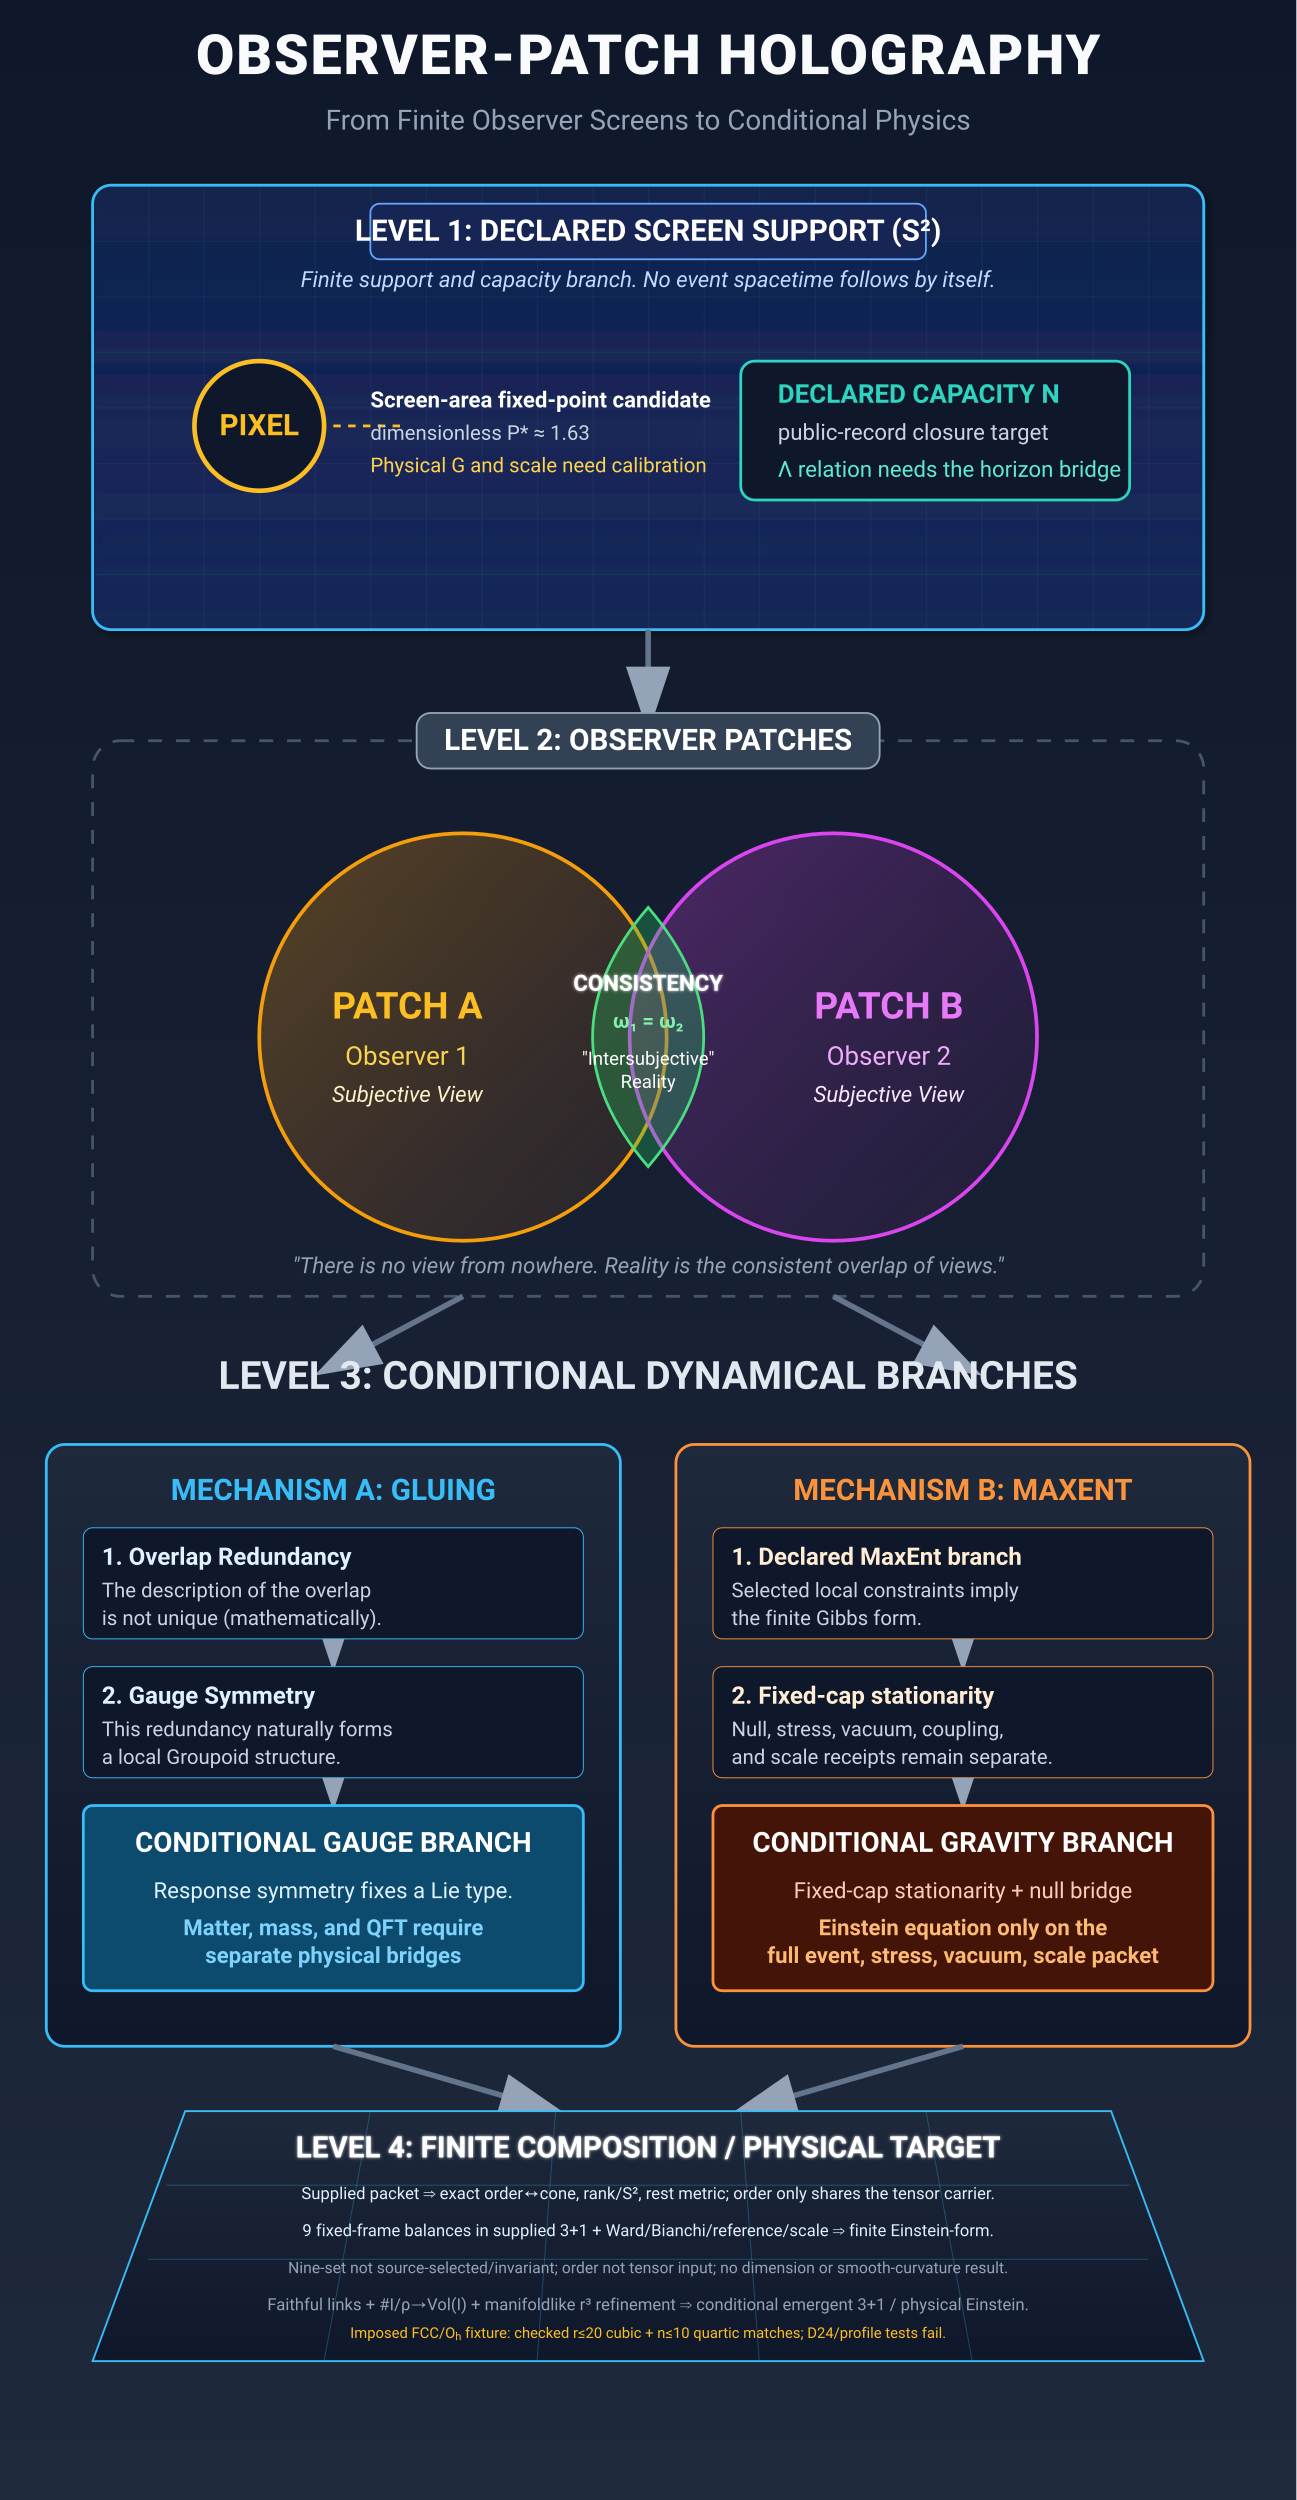
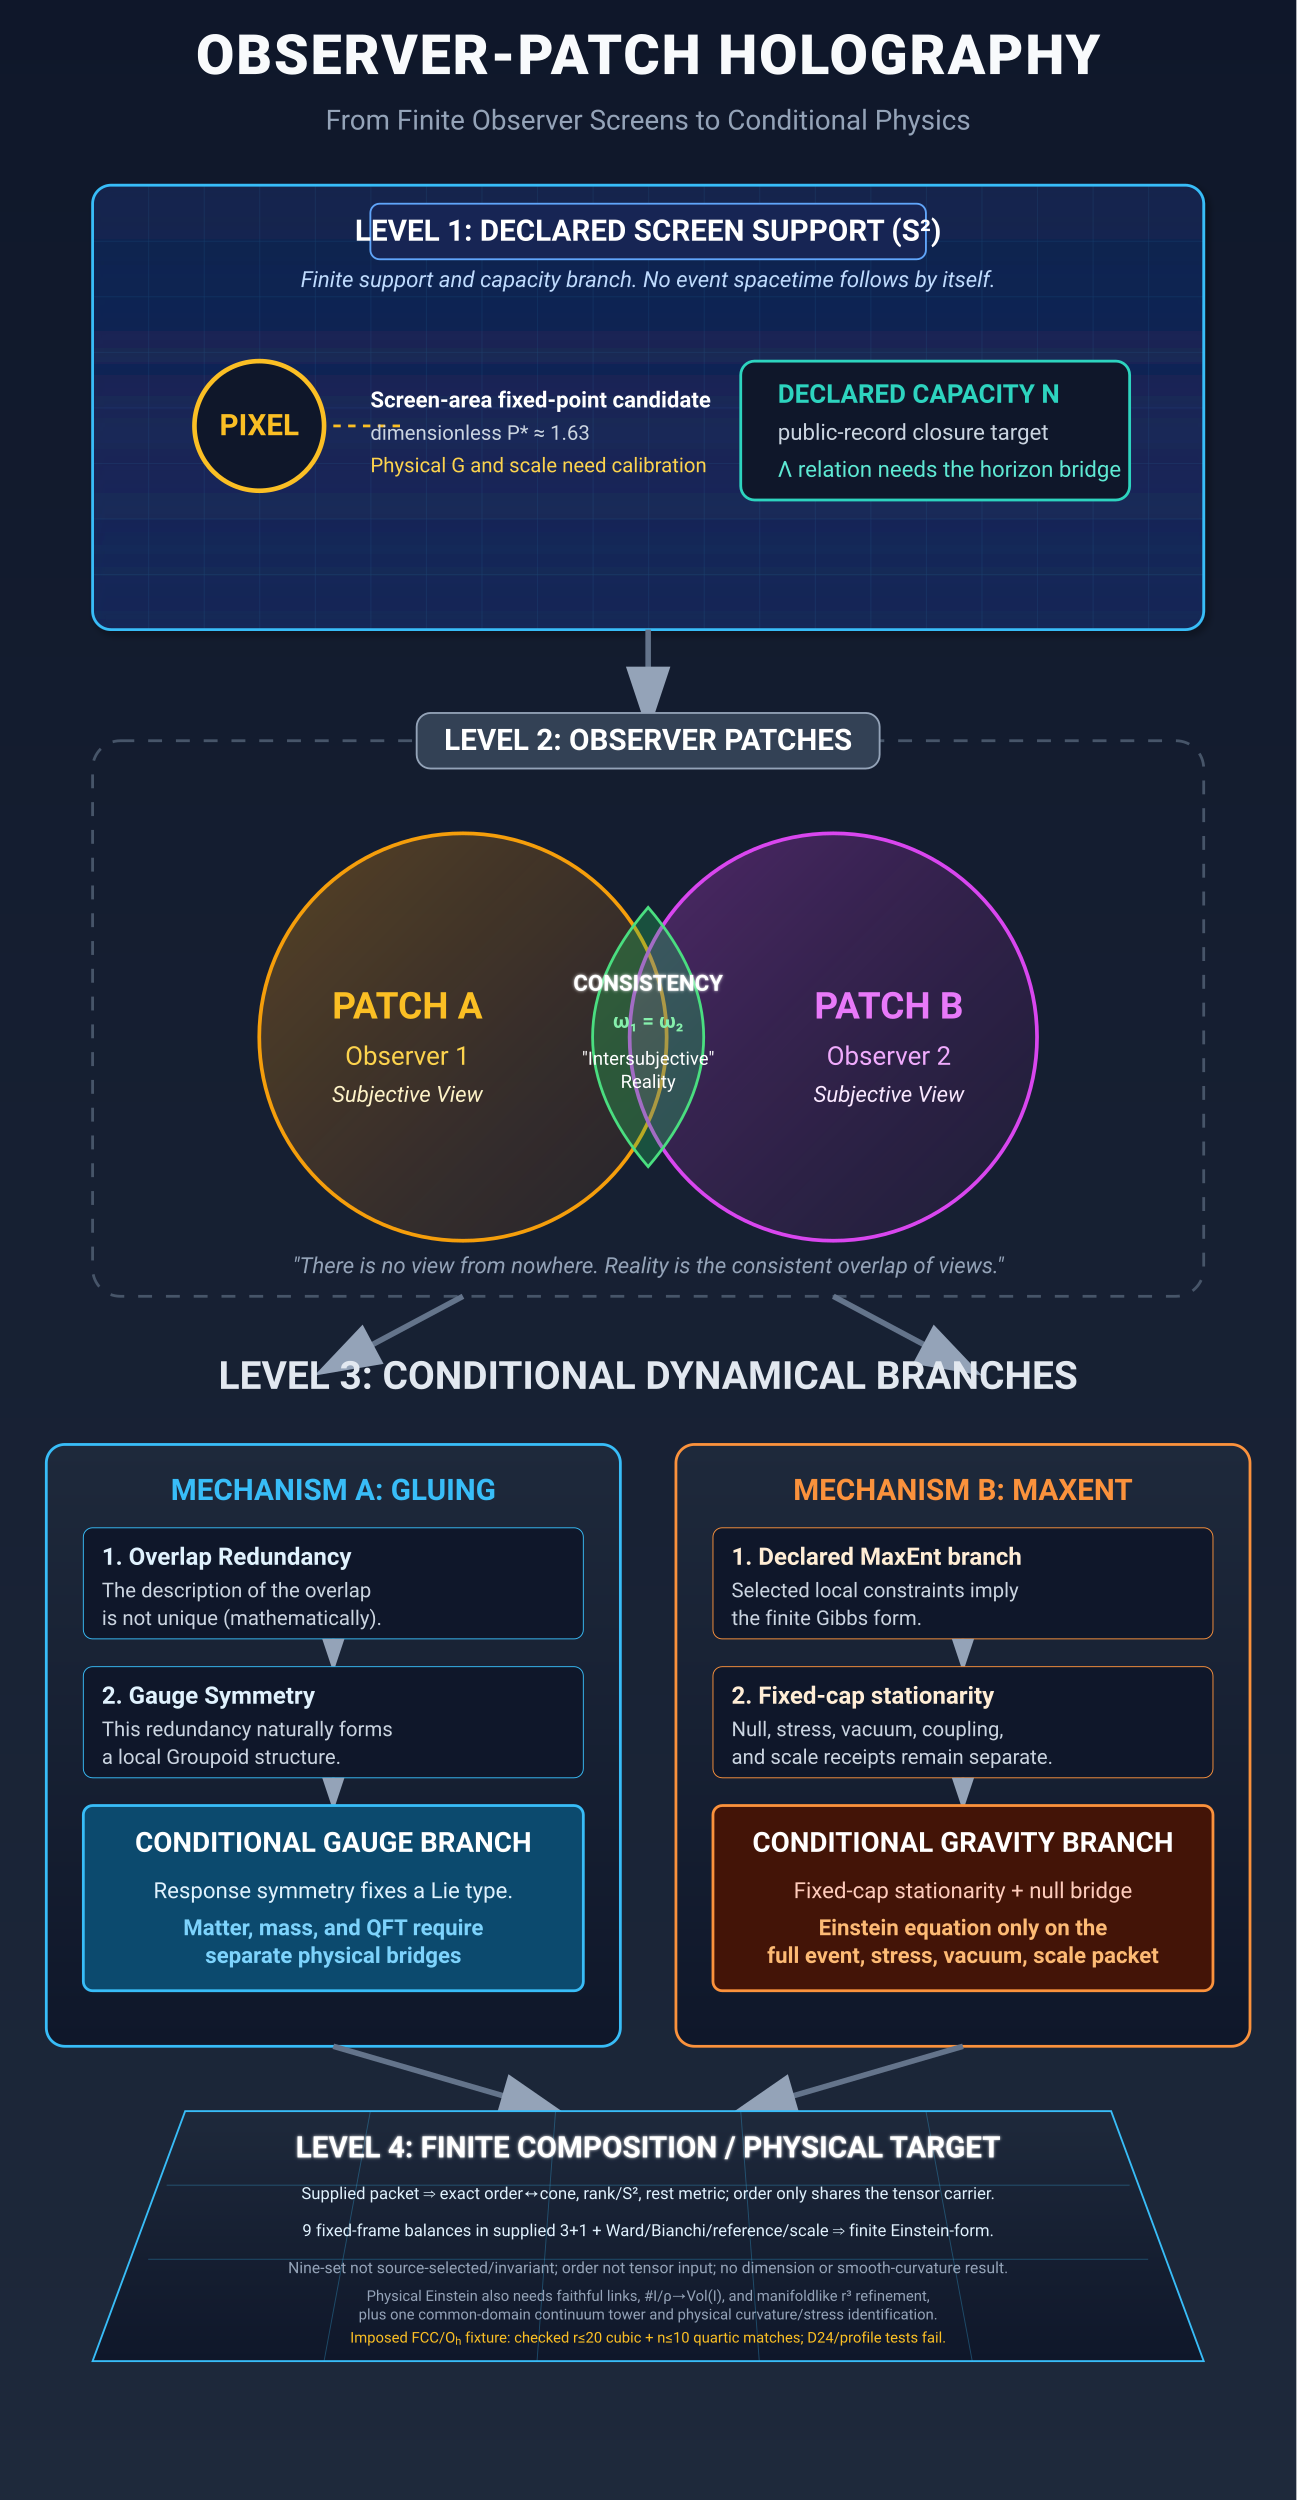
<svg xmlns="http://www.w3.org/2000/svg" width="1400" height="2700" viewBox="0 0 1400 2700" font-family="'Segoe UI', Roboto, Helvetica, Arial, sans-serif">
  <defs>
    <linearGradient id="bgGrad" x1="0%" y1="0%" x2="0%" y2="100%">
      <stop offset="0%" style="stop-color:#0f172a;stop-opacity:1" />
      <stop offset="100%" style="stop-color:#1e293b;stop-opacity:1" />
    </linearGradient>
    <linearGradient id="screenFill" x1="0%" y1="0%" x2="0%" y2="100%">
      <stop offset="0%" style="stop-color:#172554;stop-opacity:0.8" />
      <stop offset="100%" style="stop-color:#1e3a8a;stop-opacity:0.4" />
    </linearGradient>
    <linearGradient id="mechCard" x1="0%" y1="0%" x2="0%" y2="100%">
      <stop offset="0%" style="stop-color:#1e293b;stop-opacity:1" />
      <stop offset="100%" style="stop-color:#0f172a;stop-opacity:1" />
    </linearGradient>
    <linearGradient id="patchAGrad" x1="0%" y1="0%" x2="100%" y2="100%">
      <stop offset="0%" style="stop-color:#f59e0b;stop-opacity:0.3" />
      <stop offset="100%" style="stop-color:#b45309;stop-opacity:0.1" />
    </linearGradient>
    <linearGradient id="patchBGrad" x1="0%" y1="0%" x2="100%" y2="100%">
      <stop offset="0%" style="stop-color:#d946ef;stop-opacity:0.3" />
      <stop offset="100%" style="stop-color:#701a75;stop-opacity:0.1" />
    </linearGradient>
    <filter id="glow" x="-20%" y="-20%" width="140%" height="140%">
      <feGaussianBlur stdDeviation="2" result="coloredBlur" />
      <feMerge>
        <feMergeNode in="coloredBlur" />
        <feMergeNode in="SourceGraphic" />
      </feMerge>
    </filter>
    <filter id="shadow" x="-20%" y="-20%" width="140%" height="140%">
      <feGaussianBlur in="SourceAlpha" stdDeviation="4" />
      <feOffset dx="4" dy="4" result="offsetblur" />
      <feComponentTransfer>
        <feFuncA type="linear" slope="0.5" />
      </feComponentTransfer>
      <feMerge>
        <feMergeNode />
        <feMergeNode in="SourceGraphic" />
      </feMerge>
    </filter>
    <marker id="arrow" markerWidth="14" markerHeight="14" refX="10" refY="4" orient="auto" markerUnits="strokeWidth">
      <path d="M0,0 L0,8 L12,4 z" fill="#94a3b8" />
    </marker>
    <pattern id="grid" width="60" height="60" patternUnits="userSpaceOnUse">
      <path d="M 60 0 L 0 0 0 60" fill="none" stroke="#38bdf8" stroke-width="1" stroke-opacity="0.15" />
    </pattern>
  </defs>
  <rect width="100%" height="100%" fill="url(#bgGrad)" />
  <text x="700" y="80" text-anchor="middle" font-size="60" font-weight="900" fill="#f8fafc" letter-spacing="2">OBSERVER-PATCH HOLOGRAPHY</text>
  <text x="700" y="140" text-anchor="middle" font-size="30" fill="#94a3b8">From Finite Observer Screens to Conditional Physics</text>
  <g id="Level1" transform="translate(100, 200)">
    <rect width="1200" height="480" rx="20" fill="url(#screenFill)" stroke="#38bdf8" stroke-width="3" filter="url(#shadow)" />
    <rect width="1200" height="480" rx="20" fill="url(#grid)" />
    <rect x="300" y="20" width="600" height="60" rx="10" fill="#172554" stroke="#60a5fa" stroke-width="2" />
    <text x="600" y="60" text-anchor="middle" font-size="32" font-weight="bold" fill="#ffffff">LEVEL 1: DECLARED SCREEN SUPPORT (S²)</text>
    <text x="600" y="110" text-anchor="middle" font-size="24" fill="#bfdbfe" font-style="italic">Finite support and capacity branch. No event spacetime follows by itself.</text>
    <g transform="translate(100, 180)">
      <circle cx="80" cy="80" r="70" fill="#0f172a" stroke="#fbbf24" stroke-width="5" />
      <text x="80" y="90" text-anchor="middle" font-size="32" font-weight="bold" fill="#fbbf24">PIXEL</text>
      <line x1="160" y1="80" x2="240" y2="80" stroke="#fbbf24" stroke-width="3" stroke-dasharray="8,8" />
      <text x="200" y="60" font-size="24" font-weight="bold" fill="#ffffff">Screen-area fixed-point candidate</text>
      <text x="200" y="95" font-size="22" fill="#cbd5e1">dimensionless P* ≈ 1.63</text>
      <text x="200" y="130" font-size="22" fill="#fcd34d">Physical G and scale need calibration</text>
    </g>
    <g transform="translate(700, 180)">
      <rect x="0" y="10" width="420" height="150" rx="15" fill="#0f172a" stroke="#2dd4bf" stroke-width="3" />
      <text x="40" y="55" font-size="28" font-weight="bold" fill="#2dd4bf">DECLARED CAPACITY N</text>
      <text x="40" y="95" font-size="24" fill="#cbd5e1">public-record closure target</text>
      <text x="40" y="135" font-size="24" fill="#5eead4">Λ relation needs the horizon bridge</text>
    </g>
  </g>
  <line x1="700" y1="680" x2="700" y2="780" stroke="#64748b" stroke-width="6" marker-end="url(#arrow)" />
  <g id="Level2" transform="translate(100, 800)">
    <rect width="1200" height="600" rx="30" fill="none" stroke="#475569" stroke-width="3" stroke-dasharray="15,15" />
    <rect x="350" y="-30" width="500" height="60" rx="15" fill="#334155" stroke="#94a3b8" stroke-width="2" />
    <text x="600" y="10" text-anchor="middle" font-size="32" font-weight="bold" fill="#ffffff">LEVEL 2: OBSERVER PATCHES</text>
    <g transform="translate(200, 120)">
      <circle cx="200" cy="200" r="220" fill="url(#patchAGrad)" stroke="#f59e0b" stroke-width="4" />
      <circle cx="600" cy="200" r="220" fill="url(#patchBGrad)" stroke="#d946ef" stroke-width="4" />
      <text x="140" y="180" text-anchor="middle" font-size="40" font-weight="bold" fill="#fbbf24">PATCH A</text>
      <text x="140" y="230" text-anchor="middle" font-size="28" fill="#fcd34d">Observer 1</text>
      <text x="140" y="270" text-anchor="middle" font-size="24" fill="#fef3c7" font-style="italic">Subjective View</text>
      <text x="660" y="180" text-anchor="middle" font-size="40" font-weight="bold" fill="#e879f9">PATCH B</text>
      <text x="660" y="230" text-anchor="middle" font-size="28" fill="#f0abfc">Observer 2</text>
      <text x="660" y="270" text-anchor="middle" font-size="24" fill="#fae8ff" font-style="italic">Subjective View</text>
      <path d="M 400 60 Q 520 200 400 340 Q 280 200 400 60 Z" fill="#22c55e" stroke="#4ade80" stroke-width="3" fill-opacity="0.3" />
      <text x="400" y="150" text-anchor="middle" font-size="24" font-weight="bold" fill="#ffffff" filter="url(#glow)">CONSISTENCY</text>
      <text x="400" y="190" text-anchor="middle" font-size="22" font-weight="bold" fill="#86efac">ω₁ = ω₂</text>
      <text x="400" y="230" text-anchor="middle" font-size="20" fill="#ffffff">"Intersubjective"</text>
      <text x="400" y="255" text-anchor="middle" font-size="20" fill="#ffffff">Reality</text>
    </g>
    <text x="600" y="575" text-anchor="middle" font-size="24" font-style="italic" fill="#94a3b8">"There is no view from nowhere. Reality is the consistent overlap of views."</text>
  </g>
  <line x1="500" y1="1400" x2="350" y2="1480" stroke="#64748b" stroke-width="6" marker-end="url(#arrow)" />
  <line x1="900" y1="1400" x2="1050" y2="1480" stroke="#64748b" stroke-width="6" marker-end="url(#arrow)" />
  <g id="Level3" transform="translate(0, 1500)">
    <text x="700" y="0" text-anchor="middle" font-size="42" font-weight="bold" fill="#e2e8f0">LEVEL 3: CONDITIONAL DYNAMICAL BRANCHES</text>
    <g transform="translate(50, 60)">
      <rect width="620" height="650" rx="20" fill="url(#mechCard)" stroke="#38bdf8" stroke-width="3" />
      <text x="310" y="60" text-anchor="middle" font-size="32" font-weight="bold" fill="#38bdf8">MECHANISM A: GLUING</text>
      <rect x="40" y="90" width="540" height="120" rx="10" fill="#0f172a" stroke="#38bdf8" stroke-width="1" />
      <text x="60" y="130" font-size="26" font-weight="bold" fill="#e0f2fe">1. Overlap Redundancy</text>
      <text x="60" y="165" font-size="22" fill="#cbd5e1">The description of the overlap</text>
      <text x="60" y="195" font-size="22" fill="#cbd5e1">is not unique (mathematically).</text>
      <line x1="310" y1="210" x2="310" y2="240" stroke="#38bdf8" stroke-width="3" marker-end="url(#arrow)" />
      <rect x="40" y="240" width="540" height="120" rx="10" fill="#0f172a" stroke="#38bdf8" stroke-width="1" />
      <text x="60" y="280" font-size="26" font-weight="bold" fill="#e0f2fe">2. Gauge Symmetry</text>
      <text x="60" y="315" font-size="22" fill="#cbd5e1">This redundancy naturally forms</text>
      <text x="60" y="345" font-size="22" fill="#cbd5e1">a local Groupoid structure.</text>
      <line x1="310" y1="360" x2="310" y2="390" stroke="#38bdf8" stroke-width="3" marker-end="url(#arrow)" />
      <rect x="40" y="390" width="540" height="200" rx="10" fill="#0c4a6e" stroke="#38bdf8" stroke-width="3" />
      <text x="310" y="440" text-anchor="middle" font-size="30" font-weight="bold" fill="#ffffff">CONDITIONAL GAUGE BRANCH</text>
      <text x="310" y="490" text-anchor="middle" font-size="24" fill="#e0f2fe">Response symmetry fixes a Lie type.</text>
      <text x="310" y="530" text-anchor="middle" font-size="24" fill="#7dd3fc" font-weight="bold">Matter, mass, and QFT require</text>
      <text x="310" y="560" text-anchor="middle" font-size="24" fill="#7dd3fc" font-weight="bold">separate physical bridges</text>
    </g>
    <g transform="translate(730, 60)">
      <rect width="620" height="650" rx="20" fill="url(#mechCard)" stroke="#fb923c" stroke-width="3" />
      <text x="310" y="60" text-anchor="middle" font-size="32" font-weight="bold" fill="#fb923c">MECHANISM B: MAXENT</text>
      <rect x="40" y="90" width="540" height="120" rx="10" fill="#0f172a" stroke="#fb923c" stroke-width="1" />
      <text x="60" y="130" font-size="26" font-weight="bold" fill="#ffedd5">1. Declared MaxEnt branch</text>
      <text x="60" y="165" font-size="22" fill="#cbd5e1">Selected local constraints imply</text>
      <text x="60" y="195" font-size="22" fill="#cbd5e1">the finite Gibbs form.</text>
      <line x1="310" y1="210" x2="310" y2="240" stroke="#fb923c" stroke-width="3" marker-end="url(#arrow)" />
      <rect x="40" y="240" width="540" height="120" rx="10" fill="#0f172a" stroke="#fb923c" stroke-width="1" />
      <text x="60" y="280" font-size="26" font-weight="bold" fill="#ffedd5">2. Fixed-cap stationarity</text>
      <text x="60" y="315" font-size="22" fill="#cbd5e1">Null, stress, vacuum, coupling,</text>
      <text x="60" y="345" font-size="22" fill="#cbd5e1">and scale receipts remain separate.</text>
      <line x1="310" y1="360" x2="310" y2="390" stroke="#fb923c" stroke-width="3" marker-end="url(#arrow)" />
      <rect x="40" y="390" width="540" height="200" rx="10" fill="#431407" stroke="#fb923c" stroke-width="3" />
      <text x="310" y="440" text-anchor="middle" font-size="30" font-weight="bold" fill="#ffffff">CONDITIONAL GRAVITY BRANCH</text>
      <text x="310" y="490" text-anchor="middle" font-size="24" fill="#ffccbc">Fixed-cap stationarity + null bridge</text>
      <text x="310" y="530" text-anchor="middle" font-size="24" fill="#fdba74" font-weight="bold">Einstein equation only on the</text>
      <text x="310" y="560" text-anchor="middle" font-size="24" fill="#fdba74" font-weight="bold">full event, stress, vacuum, scale packet</text>
    </g>
  </g>
  <line x1="360" y1="2210" x2="600" y2="2280" stroke="#64748b" stroke-width="6" marker-end="url(#arrow)" />
  <line x1="1040" y1="2210" x2="800" y2="2280" stroke="#64748b" stroke-width="6" marker-end="url(#arrow)" />
  <g id="Level4" transform="translate(100, 2280)">
    <path d="M 100 0 L 1100 0 L 1200 270 L 0 270 Z" fill="url(#mechCard)" stroke="#38bdf8" stroke-width="2" />
    <line x1="300" y1="0" x2="250" y2="270" stroke="#38bdf8" stroke-width="1" opacity="0.3" />
    <line x1="500" y1="0" x2="480" y2="270" stroke="#38bdf8" stroke-width="1" opacity="0.3" />
    <line x1="700" y1="0" x2="720" y2="270" stroke="#38bdf8" stroke-width="1" opacity="0.3" />
    <line x1="900" y1="0" x2="950" y2="270" stroke="#38bdf8" stroke-width="1" opacity="0.3" />
    <line x1="80" y1="80" x2="1120" y2="80" stroke="#38bdf8" stroke-width="1" opacity="0.3" />
    <line x1="60" y1="160" x2="1140" y2="160" stroke="#38bdf8" stroke-width="1" opacity="0.3" />
    <text x="600" y="50" text-anchor="middle" font-size="32" font-weight="bold" fill="#ffffff" filter="url(#glow)">LEVEL 4: FINITE COMPOSITION / PHYSICAL TARGET</text>
    <text x="600" y="95" text-anchor="middle" font-size="18" fill="#e0f2fe">Supplied packet ⇒ exact order↔cone, rank/S², rest metric; order only shares the tensor carrier.</text>
    <text x="600" y="135" text-anchor="middle" font-size="18" fill="#e0f2fe">9 fixed-frame balances in supplied 3+1 + Ward/Bianchi/reference/scale ⇒ finite Einstein-form.</text>
    <text x="600" y="175" text-anchor="middle" font-size="17" fill="#94a3b8">Nine-set not source-selected/invariant; order not tensor input; no dimension or smooth-curvature result.</text>
-     <text x="600" y="215" text-anchor="middle" font-size="18" fill="#94a3b8">Faithful links + #I/ρ→Vol(I) + manifoldlike r³ refinement ⇒ conditional emergent 3+1 / physical Einstein.</text>
-     <text x="600" y="245" text-anchor="middle" font-size="16" fill="#fbbf24">Imposed FCC/O<tspan baseline-shift="sub" font-size="12">h</tspan> fixture: checked r≤20 cubic + n≤10 quartic matches; D24/profile tests fail.</text>
+     <text x="600" y="205" text-anchor="middle" font-size="16" fill="#94a3b8">Physical Einstein also needs faithful links, #I/ρ→Vol(I), and manifoldlike r³ refinement,</text>
+     <text x="600" y="225" text-anchor="middle" font-size="16" fill="#94a3b8">plus one common-domain continuum tower and physical curvature/stress identification.</text>
+     <text x="600" y="250" text-anchor="middle" font-size="16" fill="#fbbf24">Imposed FCC/O<tspan baseline-shift="sub" font-size="12">h</tspan> fixture: checked r≤20 cubic + n≤10 quartic matches; D24/profile tests fail.</text>
  </g>
</svg>
